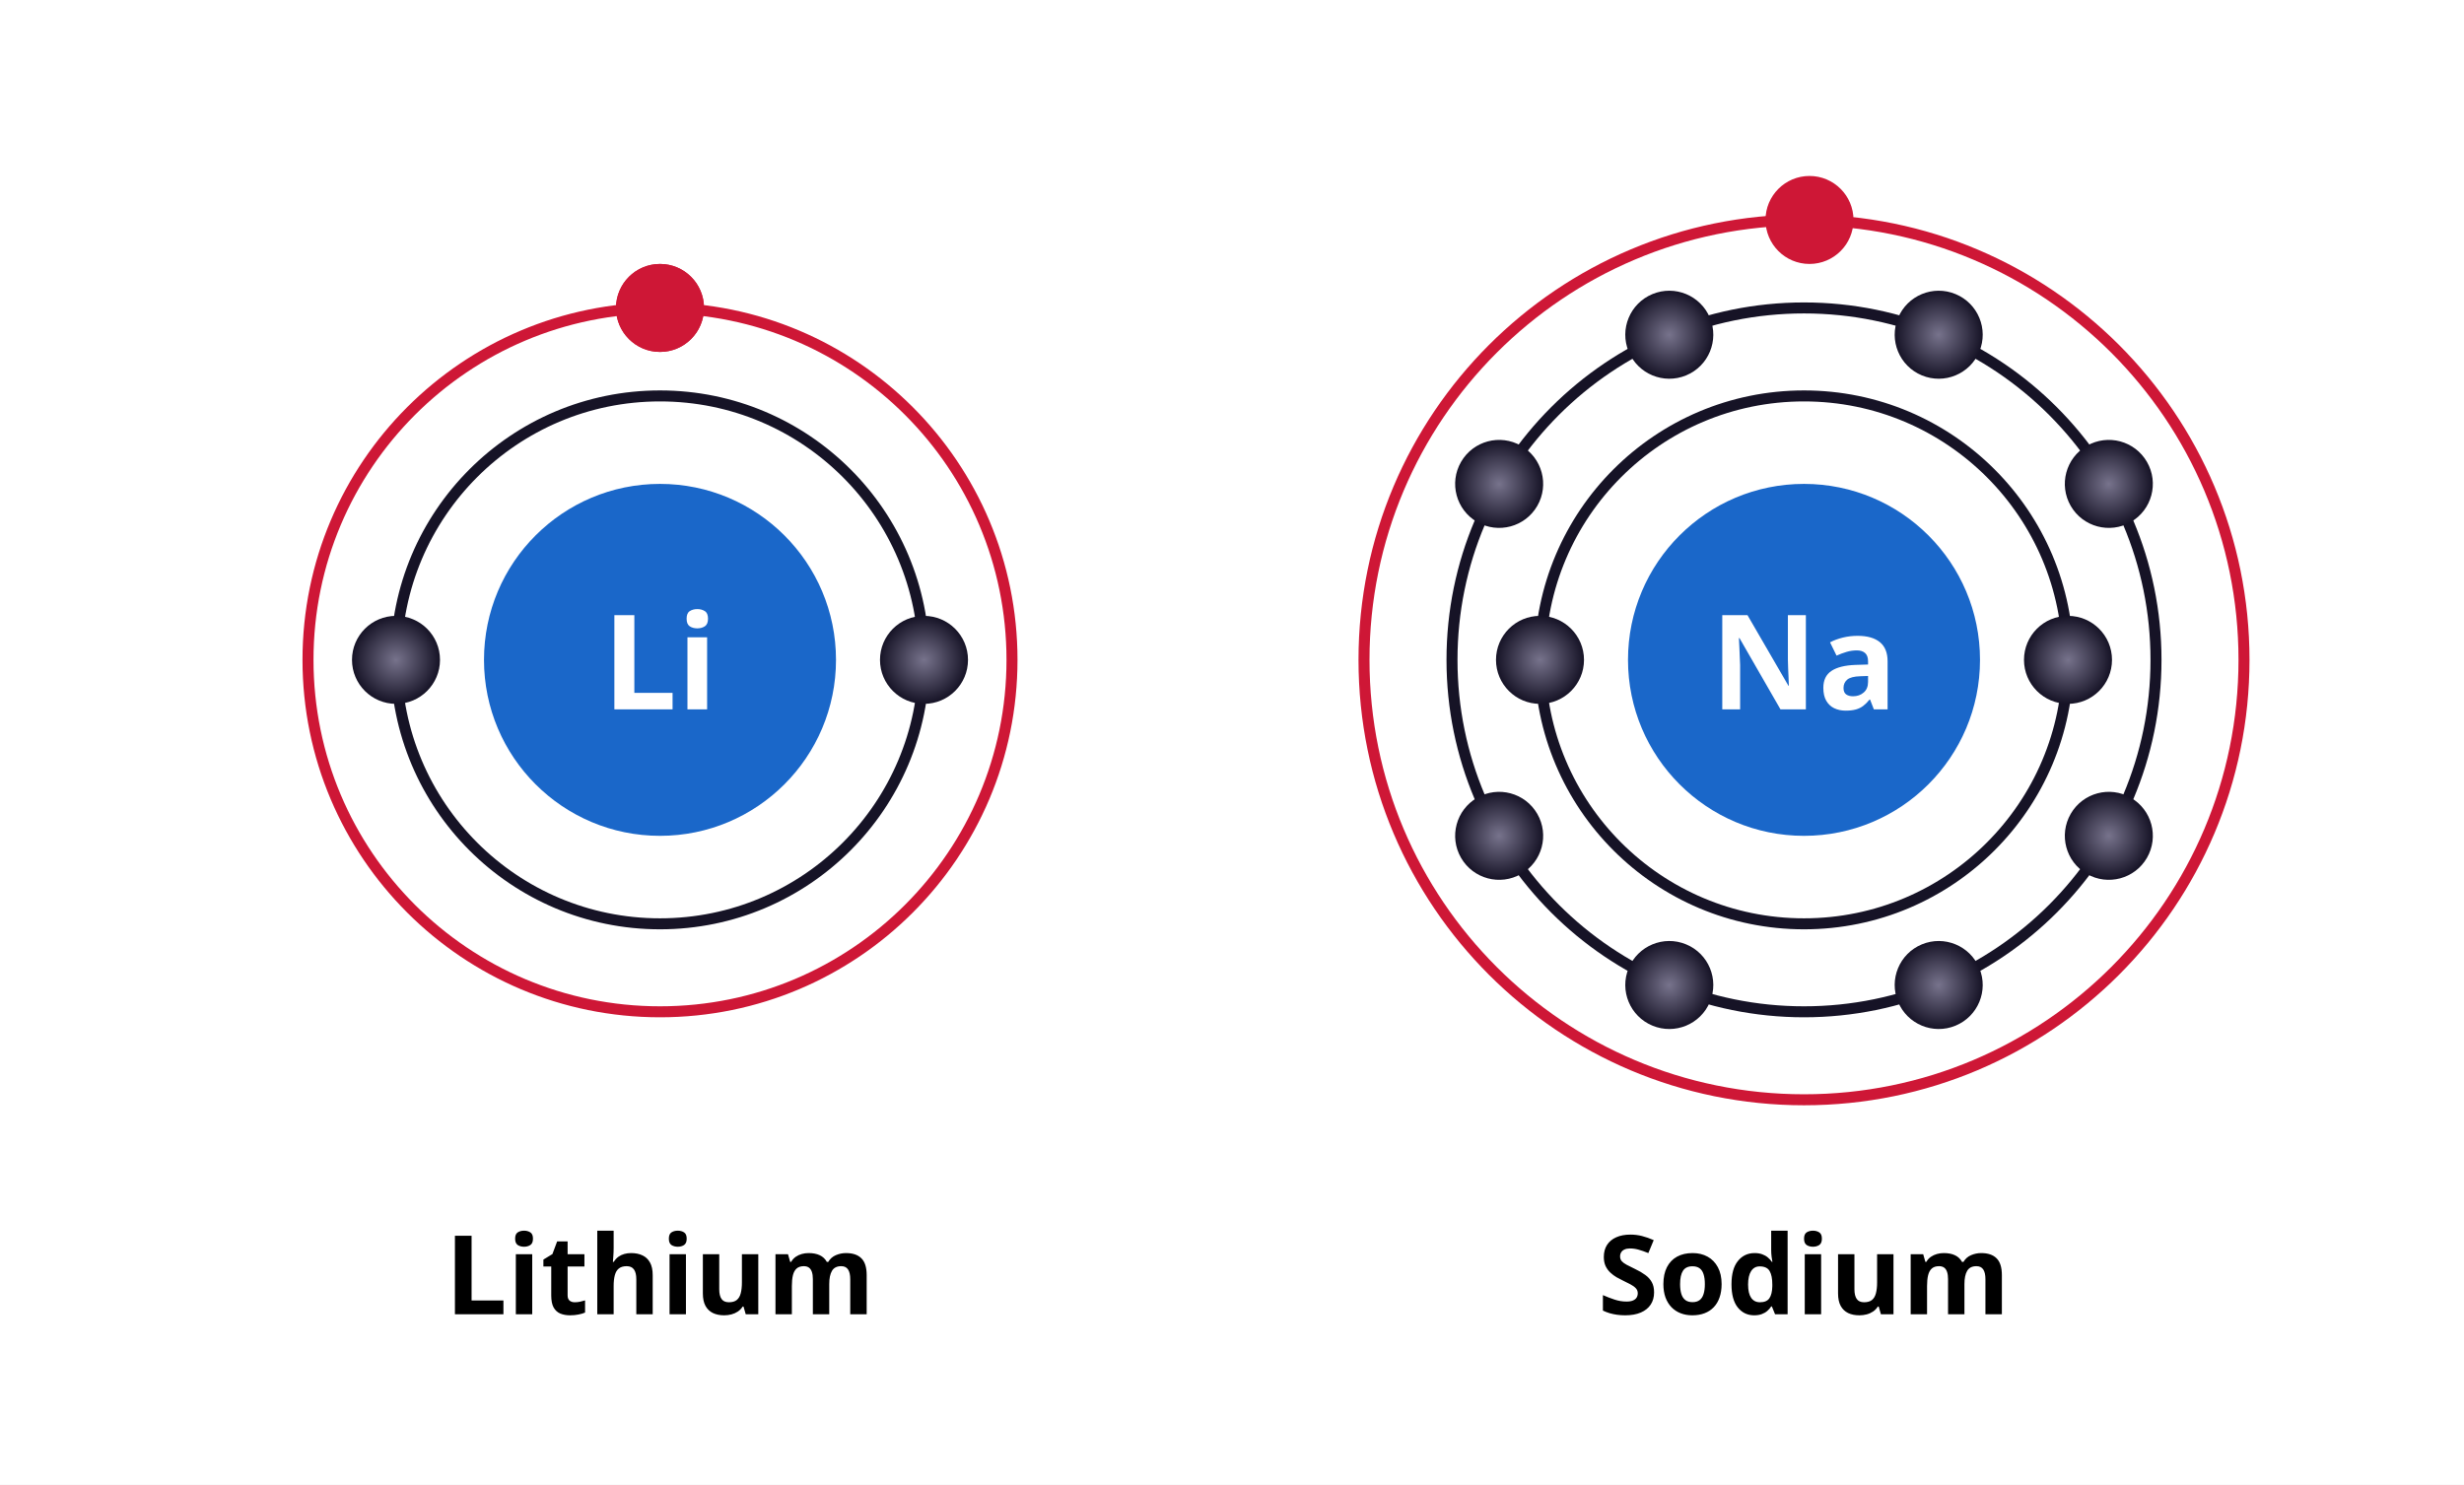
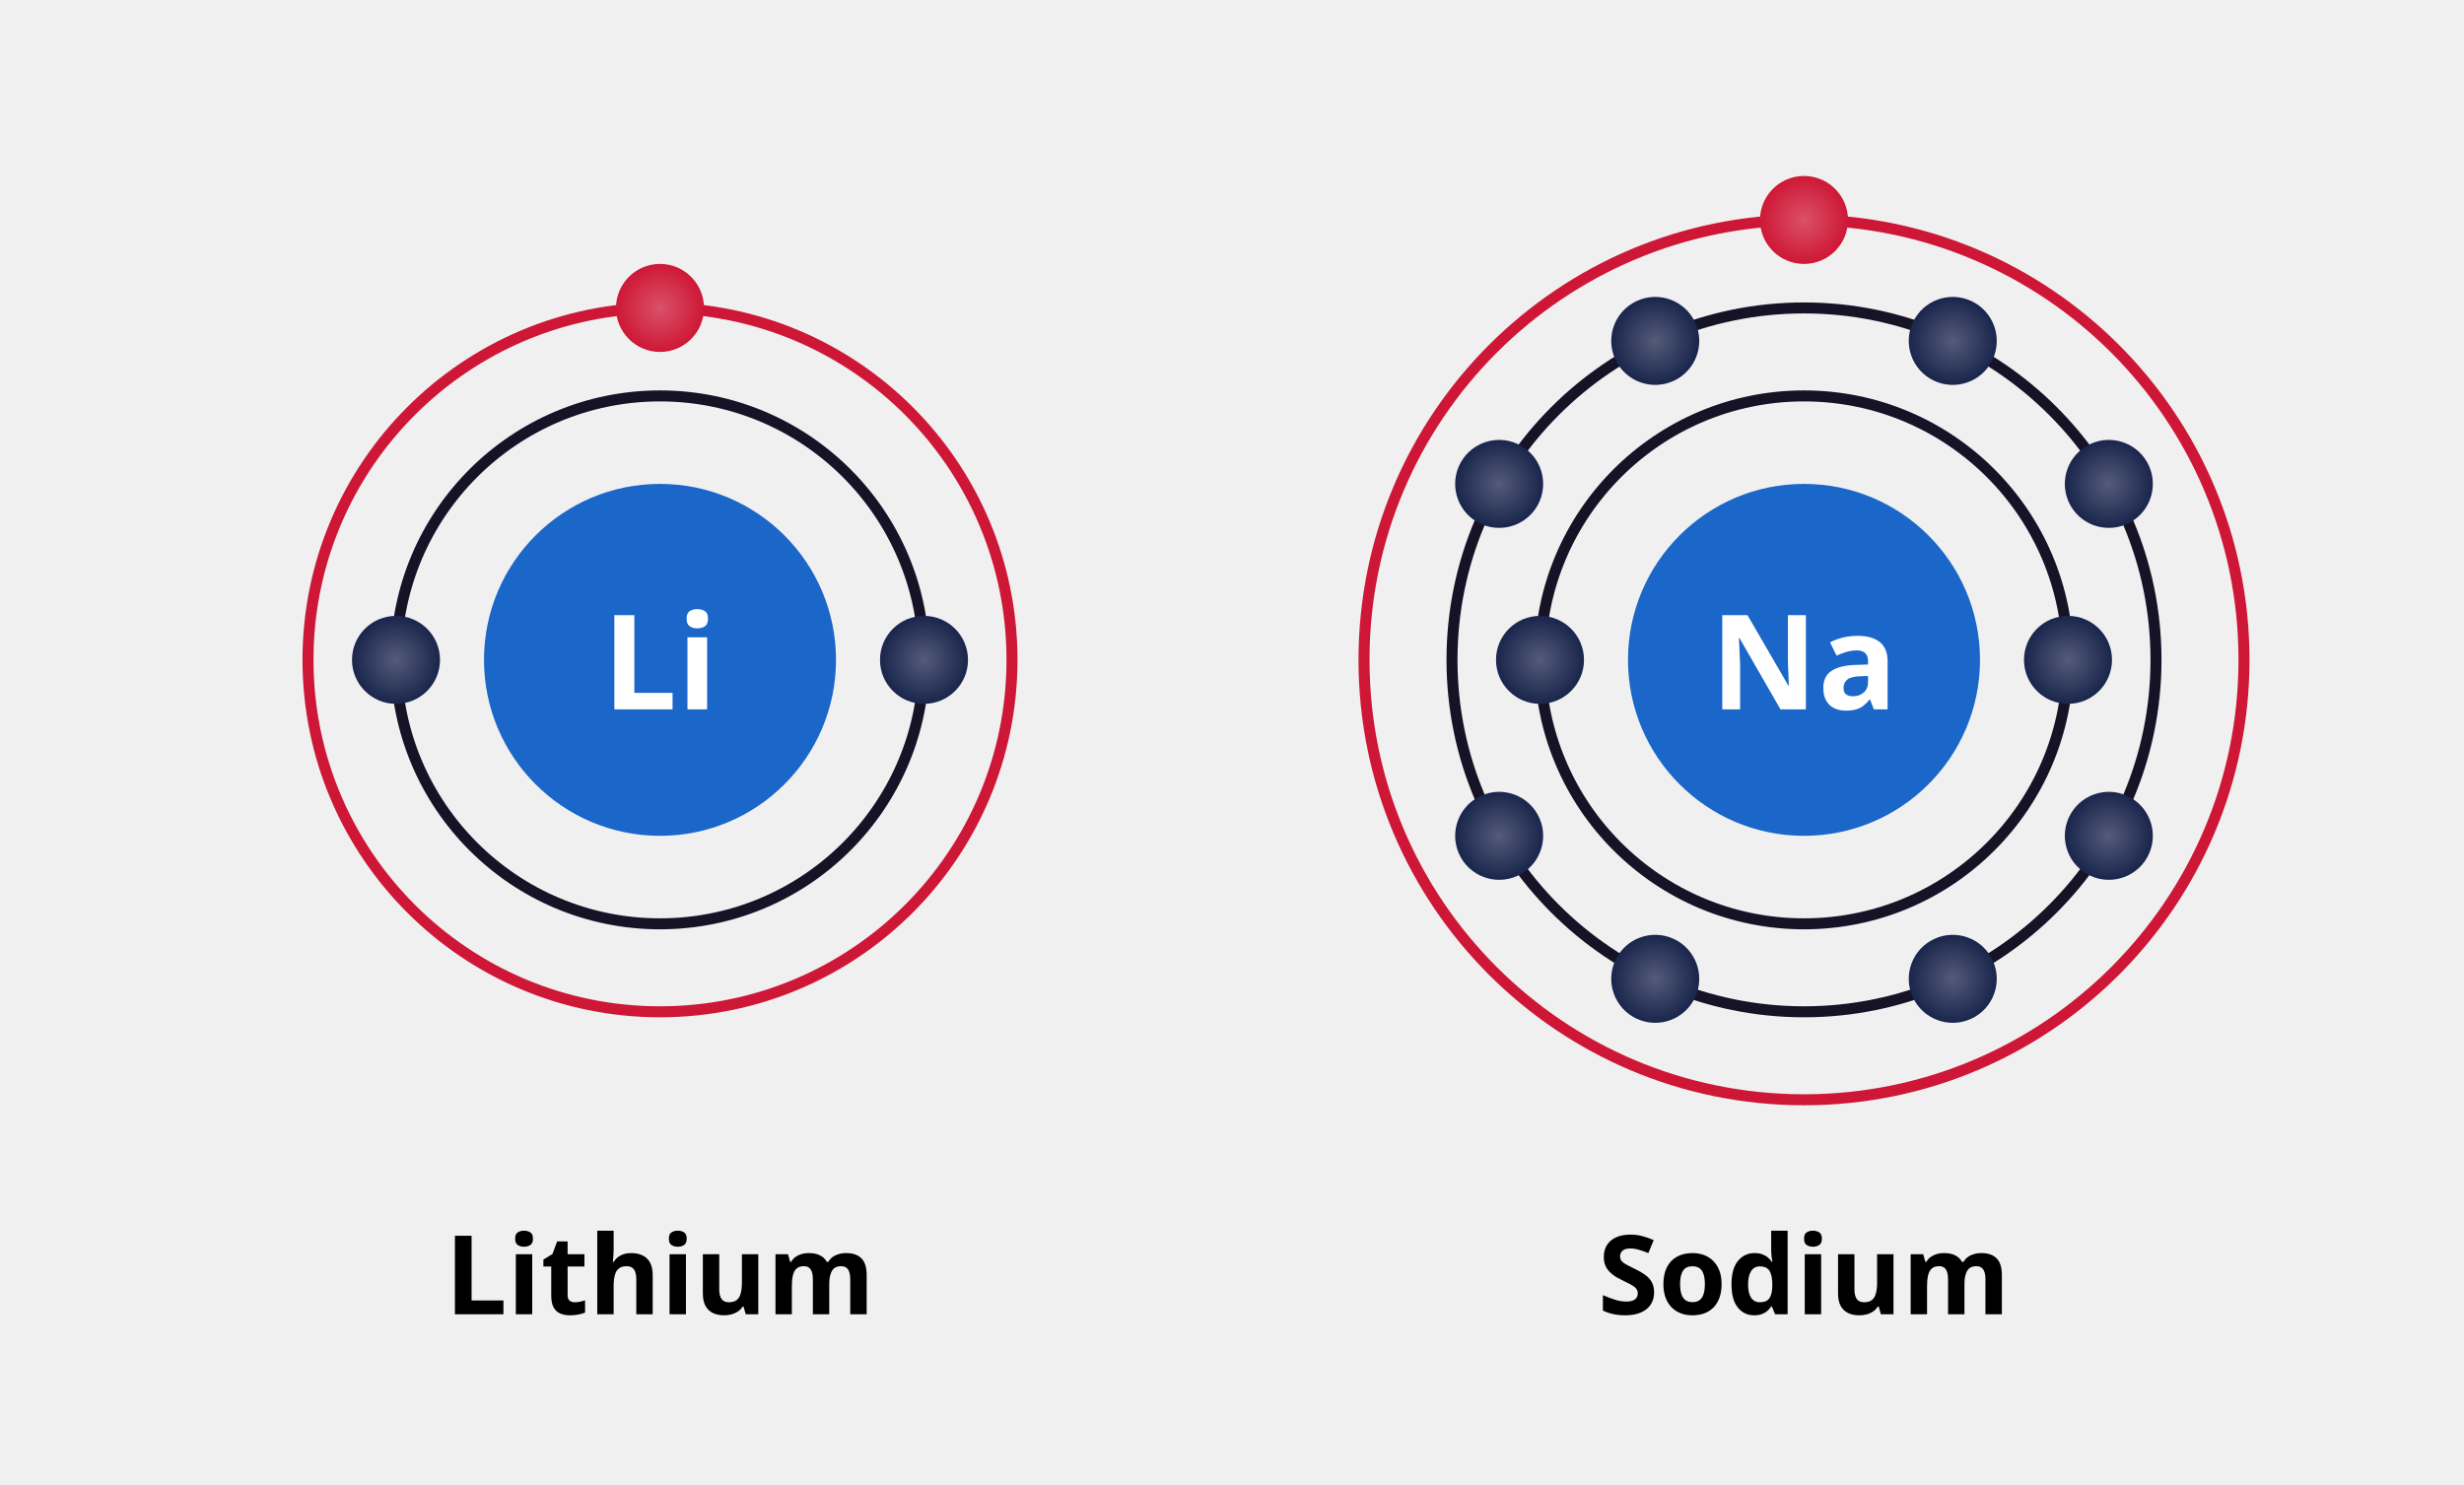
<svg xmlns="http://www.w3.org/2000/svg" width="448" height="270" viewBox="0 0 448 270" fill="none">
-   <rect width="448" height="270" fill="white" />
-   <rect width="192" height="192" transform="translate(24 24)" fill="white" />
  <circle cx="120" cy="120" r="48" stroke="#161326" stroke-width="2" />
  <circle cx="120" cy="120" r="64" stroke="#CE1736" stroke-width="2" />
-   <path d="M72 128C67.582 128 64 124.418 64 120V120C64 115.582 67.582 112 72 112V112C76.418 112 80 115.582 80 120V120C80 124.418 76.418 128 72 128V128Z" fill="url(#paint0_radial_17_642)" />
-   <path d="M168 128C163.582 128 160 124.418 160 120V120C160 115.582 163.582 112 168 112V112C172.418 112 176 115.582 176 120V120C176 124.418 172.418 128 168 128V128Z" fill="url(#paint1_radial_17_642)" />
-   <rect x="128" y="64" width="16" height="16" rx="8" transform="rotate(-180 128 64)" fill="#CE1736" />
-   <path d="M128 56C128 60.418 124.418 64 120 64V64C115.582 64 112 60.418 112 56V56C112 51.582 115.582 48 120 48V48C124.418 48 128 51.582 128 56V56Z" fill="#CE1736" />
-   <path d="M88 120C88 102.327 102.327 88 120 88V88C137.673 88 152 102.327 152 120V120C152 137.673 137.673 152 120 152V152C102.327 152 88 137.673 88 120V120Z" fill="#1A67C9" />
+   <path d="M64 120C64 115.582 67.582 112 72 112C76.418 112 80 115.582 80 120C80 124.418 76.418 128 72 128C67.582 128 64 124.418 64 120Z" fill="#1A254C" />
+   <path d="M64 120C64 115.582 67.582 112 72 112C76.418 112 80 115.582 80 120C80 124.418 76.418 128 72 128C67.582 128 64 124.418 64 120Z" fill="url(#paint0_radial_17_642)" fill-opacity="0.25" />
+   <path d="M160 120C160 115.582 163.582 112 168 112C172.418 112 176 115.582 176 120C176 124.418 172.418 128 168 128C163.582 128 160 124.418 160 120Z" fill="#1A254C" />
+   <path d="M160 120C160 115.582 163.582 112 168 112C172.418 112 176 115.582 176 120C176 124.418 172.418 128 168 128C163.582 128 160 124.418 160 120Z" fill="url(#paint1_radial_17_642)" fill-opacity="0.25" />
+   <path d="M120 64C115.582 64 112 60.418 112 56C112 51.582 115.582 48 120 48C124.418 48 128 51.582 128 56C128 60.418 124.418 64 120 64Z" fill="#CE1736" />
+   <path d="M120 64C115.582 64 112 60.418 112 56C112 51.582 115.582 48 120 48C124.418 48 128 51.582 128 56C128 60.418 124.418 64 120 64Z" fill="url(#paint2_radial_17_642)" fill-opacity="0.25" />
+   <path d="M88 120C88 102.327 102.327 88 120 88C137.673 88 152 102.327 152 120C152 137.673 137.673 152 120 152C102.327 152 88 137.673 88 120Z" fill="#1A67C9" />
  <path d="M111.703 129V111.867H115.336V126H122.285V129H111.703ZM128.566 115.898V129H124.992V115.898H128.566ZM126.785 110.766C127.316 110.766 127.773 110.891 128.156 111.141C128.539 111.383 128.73 111.84 128.73 112.512C128.73 113.176 128.539 113.637 128.156 113.895C127.773 114.145 127.316 114.27 126.785 114.27C126.246 114.27 125.785 114.145 125.402 113.895C125.027 113.637 124.84 113.176 124.84 112.512C124.84 111.84 125.027 111.383 125.402 111.141C125.785 110.891 126.246 110.766 126.785 110.766Z" fill="white" />
  <path d="M82.715 239V224.723H85.742V236.5H91.533V239H82.715ZM96.768 228.082V239H93.789V228.082H96.768ZM95.283 223.805C95.726 223.805 96.107 223.909 96.426 224.117C96.745 224.319 96.904 224.7 96.904 225.26C96.904 225.813 96.745 226.197 96.426 226.412C96.107 226.62 95.726 226.725 95.283 226.725C94.834 226.725 94.45 226.62 94.131 226.412C93.818 226.197 93.662 225.813 93.662 225.26C93.662 224.7 93.818 224.319 94.131 224.117C94.45 223.909 94.834 223.805 95.283 223.805ZM104.502 236.822C104.827 236.822 105.143 236.79 105.449 236.725C105.762 236.66 106.071 236.578 106.377 236.48V238.697C106.058 238.84 105.661 238.958 105.186 239.049C104.717 239.146 104.202 239.195 103.643 239.195C102.992 239.195 102.406 239.091 101.885 238.883C101.37 238.668 100.964 238.3 100.664 237.779C100.371 237.252 100.225 236.52 100.225 235.582V230.318H98.799V229.059L100.439 228.062L101.299 225.758H103.203V228.082H106.26V230.318H103.203V235.582C103.203 235.999 103.32 236.311 103.555 236.52C103.796 236.721 104.111 236.822 104.502 236.822ZM111.572 223.805V226.9C111.572 227.441 111.553 227.955 111.514 228.443C111.481 228.932 111.455 229.277 111.436 229.479H111.592C111.826 229.101 112.103 228.795 112.422 228.561C112.747 228.326 113.105 228.154 113.496 228.043C113.887 227.932 114.307 227.877 114.756 227.877C115.544 227.877 116.23 228.017 116.816 228.297C117.402 228.57 117.858 229.003 118.184 229.596C118.509 230.182 118.672 230.943 118.672 231.881V239H115.693V232.623C115.693 231.842 115.55 231.253 115.264 230.855C114.977 230.458 114.535 230.26 113.936 230.26C113.337 230.26 112.865 230.4 112.52 230.68C112.174 230.953 111.93 231.36 111.787 231.9C111.644 232.434 111.572 233.089 111.572 233.863V239H108.594V223.805H111.572ZM124.717 228.082V239H121.738V228.082H124.717ZM123.232 223.805C123.675 223.805 124.056 223.909 124.375 224.117C124.694 224.319 124.854 224.7 124.854 225.26C124.854 225.813 124.694 226.197 124.375 226.412C124.056 226.62 123.675 226.725 123.232 226.725C122.783 226.725 122.399 226.62 122.08 226.412C121.768 226.197 121.611 225.813 121.611 225.26C121.611 224.7 121.768 224.319 122.08 224.117C122.399 223.909 122.783 223.805 123.232 223.805ZM137.871 228.082V239H135.586L135.186 237.604H135.029C134.795 237.975 134.502 238.277 134.15 238.512C133.799 238.746 133.411 238.919 132.988 239.029C132.565 239.14 132.126 239.195 131.67 239.195C130.889 239.195 130.208 239.059 129.629 238.785C129.049 238.505 128.597 238.072 128.271 237.486C127.952 236.9 127.793 236.139 127.793 235.201V228.082H130.771V234.459C130.771 235.24 130.911 235.829 131.191 236.227C131.471 236.624 131.917 236.822 132.529 236.822C133.135 236.822 133.61 236.686 133.955 236.412C134.3 236.132 134.541 235.725 134.678 235.191C134.821 234.651 134.893 233.993 134.893 233.219V228.082H137.871ZM153.818 227.877C155.055 227.877 155.99 228.196 156.621 228.834C157.259 229.465 157.578 230.481 157.578 231.881V239H154.59V232.623C154.59 231.842 154.456 231.253 154.189 230.855C153.923 230.458 153.509 230.26 152.949 230.26C152.161 230.26 151.602 230.543 151.27 231.109C150.938 231.669 150.771 232.473 150.771 233.521V239H147.793V232.623C147.793 232.102 147.734 231.666 147.617 231.314C147.5 230.963 147.321 230.699 147.08 230.523C146.839 230.348 146.53 230.26 146.152 230.26C145.599 230.26 145.163 230.4 144.844 230.68C144.531 230.953 144.307 231.36 144.17 231.9C144.04 232.434 143.975 233.089 143.975 233.863V239H140.996V228.082H143.271L143.672 229.479H143.838C144.059 229.101 144.336 228.795 144.668 228.561C145.007 228.326 145.378 228.154 145.781 228.043C146.185 227.932 146.595 227.877 147.012 227.877C147.812 227.877 148.49 228.007 149.043 228.268C149.603 228.528 150.033 228.932 150.332 229.479H150.596C150.921 228.919 151.38 228.512 151.973 228.258C152.572 228.004 153.187 227.877 153.818 227.877Z" fill="black" />
-   <rect width="192" height="192" transform="translate(232 24)" fill="white" />
  <circle cx="328" cy="120" r="80" stroke="#CE1736" stroke-width="2" />
  <circle cx="328" cy="120" r="48" stroke="#161326" stroke-width="2" />
  <circle cx="328" cy="120" r="64" stroke="#161326" stroke-width="2" />
-   <path d="M280 128C275.582 128 272 124.418 272 120V120C272 115.582 275.582 112 280 112V112C284.418 112 288 115.582 288 120V120C288 124.418 284.418 128 280 128V128Z" fill="url(#paint2_radial_17_642)" />
-   <path d="M376 128C371.582 128 368 124.418 368 120V120C368 115.582 371.582 112 376 112V112C380.418 112 384 115.582 384 120V120C384 124.418 380.418 128 376 128V128Z" fill="url(#paint3_radial_17_642)" />
-   <path d="M268.574 94.928C264.748 92.719 263.437 87.826 265.646 84V84C267.855 80.174 272.748 78.863 276.574 81.072V81.072C280.401 83.281 281.712 88.174 279.503 92V92C277.293 95.826 272.401 97.137 268.574 94.928V94.928Z" fill="url(#paint4_radial_17_642)" />
-   <path d="M379.426 158.928C375.599 156.719 374.288 151.826 376.497 148V148C378.707 144.174 383.599 142.863 387.426 145.072V145.072C391.252 147.281 392.563 152.174 390.354 156V156C388.145 159.826 383.252 161.137 379.426 158.928V158.928Z" fill="url(#paint5_radial_17_642)" />
-   <path d="M345.101 57.81C346.792 53.728 351.471 51.79 355.553 53.481V53.481C359.635 55.172 361.574 59.851 359.883 63.933V63.933C358.192 68.015 353.512 69.954 349.43 68.263V68.263C345.348 66.572 343.41 61.892 345.101 57.81V57.81Z" fill="url(#paint6_radial_17_642)" />
-   <path d="M296.117 176.067C297.808 171.985 302.488 170.047 306.57 171.737V171.737C310.652 173.428 312.59 178.108 310.899 182.19V182.19C309.208 186.272 304.529 188.21 300.447 186.519V186.519C296.365 184.829 294.426 180.149 296.117 176.067V176.067Z" fill="url(#paint7_radial_17_642)" />
-   <path d="M296.117 63.933C294.426 59.851 296.365 55.172 300.447 53.481V53.481C304.529 51.79 309.208 53.728 310.899 57.81V57.81C312.59 61.892 310.652 66.572 306.57 68.263V68.263C302.488 69.954 297.808 68.015 296.117 63.933V63.933Z" fill="url(#paint8_radial_17_642)" />
-   <path d="M345.101 182.19C343.41 178.108 345.348 173.428 349.43 171.737V171.737C353.512 170.047 358.192 171.985 359.883 176.067V176.067C361.574 180.149 359.635 184.829 355.553 186.519V186.519C351.471 188.21 346.792 186.272 345.101 182.19V182.19Z" fill="url(#paint9_radial_17_642)" />
-   <path d="M379.426 81.072C383.252 78.863 388.145 80.174 390.354 84V84C392.563 87.826 391.252 92.719 387.426 94.928V94.928C383.599 97.137 378.707 95.826 376.497 92V92C374.288 88.174 375.599 83.281 379.426 81.072V81.072Z" fill="url(#paint10_radial_17_642)" />
-   <path d="M268.574 145.072C272.401 142.863 277.293 144.174 279.503 148V148C281.712 151.826 280.401 156.719 276.574 158.928V158.928C272.748 161.137 267.855 159.826 265.646 156V156C263.437 152.174 264.748 147.281 268.574 145.072V145.072Z" fill="url(#paint11_radial_17_642)" />
-   <path d="M321 40C321 35.582 324.582 32 329 32V32C333.418 32 337 35.582 337 40V40C337 44.418 333.418 48 329 48V48C324.582 48 321 44.418 321 40V40Z" fill="#CE1736" />
-   <path d="M296 120C296 102.327 310.327 88 328 88V88C345.673 88 360 102.327 360 120V120C360 137.673 345.673 152 328 152V152C310.327 152 296 137.673 296 120V120Z" fill="#1A67C9" />
+   <path d="M328 48C323.582 48 320 44.418 320 40C320 35.582 323.582 32 328 32C332.418 32 336 35.582 336 40C336 44.418 332.418 48 328 48Z" fill="#CE1736" />
+   <path d="M328 48C323.582 48 320 44.418 320 40C320 35.582 323.582 32 328 32C332.418 32 336 35.582 336 40C336 44.418 332.418 48 328 48Z" fill="url(#paint3_radial_17_642)" fill-opacity="0.25" />
+   <path d="M272 120C272 115.582 275.582 112 280 112C284.418 112 288 115.582 288 120C288 124.418 284.418 128 280 128C275.582 128 272 124.418 272 120Z" fill="#1A254C" />
+   <path d="M272 120C272 115.582 275.582 112 280 112C284.418 112 288 115.582 288 120C288 124.418 284.418 128 280 128C275.582 128 272 124.418 272 120Z" fill="url(#paint4_radial_17_642)" fill-opacity="0.25" />
+   <path d="M368 120C368 115.582 371.582 112 376 112C380.418 112 384 115.582 384 120C384 124.418 380.418 128 376 128C371.582 128 368 124.418 368 120Z" fill="#1A254C" />
+   <path d="M368 120C368 115.582 371.582 112 376 112C380.418 112 384 115.582 384 120C384 124.418 380.418 128 376 128C371.582 128 368 124.418 368 120Z" fill="url(#paint5_radial_17_642)" fill-opacity="0.25" />
+   <path d="M297.572 185.254C293.567 183.387 291.835 178.627 293.702 174.623C295.569 170.618 300.329 168.886 304.333 170.753C308.338 172.62 310.07 177.38 308.203 181.385C306.336 185.389 301.576 187.121 297.572 185.254Z" fill="#1A254C" />
+   <path d="M297.572 185.254C293.567 183.387 291.835 178.627 293.702 174.623C295.569 170.618 300.329 168.886 304.333 170.753C308.338 172.62 310.07 177.38 308.203 181.385C306.336 185.389 301.576 187.121 297.572 185.254Z" fill="url(#paint6_radial_17_642)" fill-opacity="0.25" />
+   <path d="M351.667 69.247C347.662 67.379 345.93 62.62 347.797 58.615C349.664 54.611 354.424 52.879 358.429 54.746C362.433 56.613 364.165 61.373 362.298 65.377C360.431 69.382 355.671 71.114 351.667 69.247Z" fill="#1A254C" />
+   <path d="M351.667 69.247C347.662 67.379 345.93 62.62 347.797 58.615C349.664 54.611 354.424 52.879 358.429 54.746C362.433 56.613 364.165 61.373 362.298 65.377C360.431 69.382 355.671 71.114 351.667 69.247Z" fill="url(#paint7_radial_17_642)" fill-opacity="0.25" />
+   <path d="M265.646 156C263.437 152.174 264.748 147.281 268.574 145.072C272.401 142.863 277.293 144.174 279.503 148C281.712 151.826 280.401 156.719 276.574 158.928C272.748 161.137 267.855 159.826 265.646 156Z" fill="#1A254C" />
+   <path d="M265.646 156C263.437 152.174 264.748 147.281 268.574 145.072C272.401 142.863 277.293 144.174 279.503 148C281.712 151.826 280.401 156.719 276.574 158.928C272.748 161.137 267.855 159.826 265.646 156Z" fill="url(#paint8_radial_17_642)" fill-opacity="0.25" />
+   <path d="M376.497 92C374.288 88.174 375.599 83.281 379.426 81.072C383.252 78.863 388.145 80.174 390.354 84C392.563 87.826 391.252 92.719 387.426 94.928C383.599 97.137 378.707 95.826 376.497 92Z" fill="#1A254C" />
+   <path d="M376.497 92C374.288 88.174 375.599 83.281 379.426 81.072C383.252 78.863 388.145 80.174 390.354 84C392.563 87.826 391.252 92.719 387.426 94.928C383.599 97.137 378.707 95.826 376.497 92Z" fill="url(#paint9_radial_17_642)" fill-opacity="0.25" />
+   <path d="M265.646 84C267.855 80.174 272.748 78.863 276.574 81.072C280.401 83.281 281.712 88.174 279.503 92C277.293 95.826 272.401 97.137 268.574 94.928C264.748 92.719 263.437 87.826 265.646 84Z" fill="#1A254C" />
+   <path d="M265.646 84C267.855 80.174 272.748 78.863 276.574 81.072C280.401 83.281 281.712 88.174 279.503 92C277.293 95.826 272.401 97.137 268.574 94.928C264.748 92.719 263.437 87.826 265.646 84Z" fill="url(#paint10_radial_17_642)" fill-opacity="0.25" />
+   <path d="M376.497 148C378.707 144.174 383.599 142.863 387.426 145.072C391.252 147.281 392.563 152.174 390.354 156C388.145 159.826 383.252 161.137 379.426 158.928C375.599 156.719 374.288 151.826 376.497 148Z" fill="#1A254C" />
+   <path d="M376.497 148C378.707 144.174 383.599 142.863 387.426 145.072C391.252 147.281 392.563 152.174 390.354 156C388.145 159.826 383.252 161.137 379.426 158.928C375.599 156.719 374.288 151.826 376.497 148Z" fill="url(#paint11_radial_17_642)" fill-opacity="0.25" />
+   <path d="M358.428 185.254C354.424 187.121 349.664 185.389 347.797 181.385C345.93 177.38 347.662 172.62 351.667 170.753C355.671 168.886 360.431 170.618 362.298 174.623C364.165 178.627 362.433 183.387 358.428 185.254Z" fill="#1A254C" />
+   <path d="M358.428 185.254C354.424 187.121 349.664 185.389 347.797 181.385C345.93 177.38 347.662 172.62 351.667 170.753C355.671 168.886 360.431 170.618 362.298 174.623C364.165 178.627 362.433 183.387 358.428 185.254Z" fill="url(#paint12_radial_17_642)" fill-opacity="0.25" />
+   <path d="M304.333 69.247C300.329 71.114 295.569 69.381 293.702 65.377C291.835 61.373 293.567 56.613 297.571 54.746C301.576 52.878 306.336 54.611 308.203 58.615C310.07 62.62 308.338 67.379 304.333 69.247Z" fill="#1A254C" />
+   <path d="M304.333 69.247C300.329 71.114 295.569 69.381 293.702 65.377C291.835 61.373 293.567 56.613 297.571 54.746C301.576 52.878 306.336 54.611 308.203 58.615C310.07 62.62 308.338 67.379 304.333 69.247Z" fill="url(#paint13_radial_17_642)" fill-opacity="0.25" />
+   <path d="M296 120C296 102.327 310.327 88 328 88C345.673 88 360 102.327 360 120C360 137.673 345.673 152 328 152C310.327 152 296 137.673 296 120Z" fill="#1A67C9" />
  <path d="M328.34 129H323.723L316.27 116.039H316.164C316.195 116.578 316.223 117.121 316.246 117.668C316.27 118.215 316.293 118.762 316.316 119.309C316.34 119.848 316.363 120.391 316.387 120.938V129H313.141V111.867H317.723L325.164 124.699H325.246C325.23 124.168 325.211 123.641 325.188 123.117C325.164 122.594 325.141 122.07 325.117 121.547C325.102 121.023 325.086 120.5 325.07 119.977V111.867H328.34V129ZM337.75 115.629C339.508 115.629 340.855 116.012 341.793 116.777C342.73 117.543 343.199 118.707 343.199 120.27V129H340.703L340.012 127.219H339.918C339.543 127.688 339.16 128.07 338.77 128.367C338.379 128.664 337.93 128.883 337.422 129.023C336.914 129.164 336.297 129.234 335.57 129.234C334.797 129.234 334.102 129.086 333.484 128.789C332.875 128.492 332.395 128.039 332.043 127.43C331.691 126.812 331.516 126.031 331.516 125.086C331.516 123.695 332.004 122.672 332.98 122.016C333.957 121.352 335.422 120.984 337.375 120.914L339.648 120.844V120.27C339.648 119.582 339.469 119.078 339.109 118.758C338.75 118.438 338.25 118.277 337.609 118.277C336.977 118.277 336.355 118.367 335.746 118.547C335.137 118.727 334.527 118.953 333.918 119.227L332.734 116.812C333.43 116.445 334.207 116.156 335.066 115.945C335.934 115.734 336.828 115.629 337.75 115.629ZM339.648 122.93L338.266 122.977C337.109 123.008 336.305 123.215 335.852 123.598C335.406 123.98 335.184 124.484 335.184 125.109C335.184 125.656 335.344 126.047 335.664 126.281C335.984 126.508 336.402 126.621 336.918 126.621C337.684 126.621 338.328 126.395 338.852 125.941C339.383 125.488 339.648 124.844 339.648 124.008V122.93Z" fill="white" />
  <path d="M300.744 235.035C300.744 235.882 300.539 236.617 300.129 237.242C299.719 237.867 299.12 238.349 298.332 238.688C297.551 239.026 296.6 239.195 295.48 239.195C294.986 239.195 294.501 239.163 294.025 239.098C293.557 239.033 293.104 238.938 292.668 238.814C292.238 238.684 291.828 238.525 291.438 238.336V235.523C292.115 235.823 292.818 236.093 293.547 236.334C294.276 236.575 294.999 236.695 295.715 236.695C296.21 236.695 296.607 236.63 296.906 236.5C297.212 236.37 297.434 236.191 297.57 235.963C297.707 235.735 297.775 235.475 297.775 235.182C297.775 234.824 297.655 234.518 297.414 234.264C297.173 234.01 296.841 233.772 296.418 233.551C296.001 233.329 295.529 233.092 295.002 232.838C294.67 232.682 294.309 232.493 293.918 232.271C293.527 232.044 293.156 231.767 292.805 231.441C292.453 231.116 292.163 230.722 291.936 230.26C291.714 229.791 291.604 229.231 291.604 228.58C291.604 227.727 291.799 226.998 292.189 226.393C292.58 225.787 293.137 225.325 293.859 225.006C294.589 224.68 295.448 224.518 296.438 224.518C297.18 224.518 297.886 224.605 298.557 224.781C299.234 224.951 299.94 225.198 300.676 225.523L299.699 227.877C299.042 227.61 298.452 227.405 297.932 227.262C297.411 227.112 296.88 227.037 296.34 227.037C295.962 227.037 295.64 227.099 295.373 227.223C295.106 227.34 294.904 227.509 294.768 227.73C294.631 227.945 294.562 228.196 294.562 228.482C294.562 228.821 294.66 229.107 294.855 229.342C295.057 229.57 295.357 229.791 295.754 230.006C296.158 230.221 296.659 230.471 297.258 230.758C297.987 231.103 298.609 231.464 299.123 231.842C299.644 232.213 300.044 232.652 300.324 233.16C300.604 233.661 300.744 234.286 300.744 235.035ZM313.02 233.521C313.02 234.433 312.896 235.24 312.648 235.943C312.408 236.646 312.053 237.242 311.584 237.73C311.122 238.212 310.562 238.577 309.904 238.824C309.253 239.072 308.518 239.195 307.697 239.195C306.929 239.195 306.223 239.072 305.578 238.824C304.94 238.577 304.383 238.212 303.908 237.73C303.439 237.242 303.075 236.646 302.814 235.943C302.561 235.24 302.434 234.433 302.434 233.521C302.434 232.311 302.648 231.285 303.078 230.445C303.508 229.605 304.12 228.967 304.914 228.531C305.708 228.095 306.656 227.877 307.756 227.877C308.778 227.877 309.683 228.095 310.471 228.531C311.265 228.967 311.887 229.605 312.336 230.445C312.792 231.285 313.02 232.311 313.02 233.521ZM305.471 233.521C305.471 234.238 305.549 234.84 305.705 235.328C305.861 235.816 306.105 236.184 306.438 236.432C306.77 236.679 307.202 236.803 307.736 236.803C308.264 236.803 308.69 236.679 309.016 236.432C309.348 236.184 309.589 235.816 309.738 235.328C309.895 234.84 309.973 234.238 309.973 233.521C309.973 232.799 309.895 232.2 309.738 231.725C309.589 231.243 309.348 230.882 309.016 230.641C308.684 230.4 308.251 230.279 307.717 230.279C306.929 230.279 306.356 230.549 305.998 231.09C305.646 231.63 305.471 232.441 305.471 233.521ZM318.938 239.195C317.72 239.195 316.727 238.72 315.959 237.77C315.197 236.812 314.816 235.41 314.816 233.561C314.816 231.692 315.204 230.279 315.979 229.322C316.753 228.359 317.766 227.877 319.016 227.877C319.536 227.877 319.995 227.949 320.393 228.092C320.79 228.235 321.132 228.427 321.418 228.668C321.711 228.909 321.958 229.179 322.16 229.479H322.258C322.219 229.27 322.17 228.964 322.111 228.561C322.059 228.15 322.033 227.73 322.033 227.301V223.805H325.021V239H322.736L322.16 237.584H322.033C321.844 237.883 321.607 238.157 321.32 238.404C321.04 238.645 320.705 238.837 320.314 238.98C319.924 239.124 319.465 239.195 318.938 239.195ZM319.982 236.822C320.796 236.822 321.369 236.581 321.701 236.1C322.04 235.611 322.219 234.879 322.238 233.902V233.58C322.238 232.519 322.076 231.708 321.75 231.148C321.424 230.582 320.819 230.299 319.934 230.299C319.276 230.299 318.762 230.582 318.391 231.148C318.02 231.715 317.834 232.532 317.834 233.6C317.834 234.667 318.02 235.471 318.391 236.012C318.768 236.552 319.299 236.822 319.982 236.822ZM331.115 228.082V239H328.137V228.082H331.115ZM329.631 223.805C330.074 223.805 330.454 223.909 330.773 224.117C331.092 224.319 331.252 224.7 331.252 225.26C331.252 225.813 331.092 226.197 330.773 226.412C330.454 226.62 330.074 226.725 329.631 226.725C329.182 226.725 328.798 226.62 328.479 226.412C328.166 226.197 328.01 225.813 328.01 225.26C328.01 224.7 328.166 224.319 328.479 224.117C328.798 223.909 329.182 223.805 329.631 223.805ZM344.27 228.082V239H341.984L341.584 237.604H341.428C341.193 237.975 340.9 238.277 340.549 238.512C340.197 238.746 339.81 238.919 339.387 239.029C338.964 239.14 338.524 239.195 338.068 239.195C337.287 239.195 336.607 239.059 336.027 238.785C335.448 238.505 334.995 238.072 334.67 237.486C334.351 236.9 334.191 236.139 334.191 235.201V228.082H337.17V234.459C337.17 235.24 337.31 235.829 337.59 236.227C337.87 236.624 338.316 236.822 338.928 236.822C339.533 236.822 340.008 236.686 340.354 236.412C340.699 236.132 340.939 235.725 341.076 235.191C341.219 234.651 341.291 233.993 341.291 233.219V228.082H344.27ZM360.217 227.877C361.454 227.877 362.388 228.196 363.02 228.834C363.658 229.465 363.977 230.481 363.977 231.881V239H360.988V232.623C360.988 231.842 360.855 231.253 360.588 230.855C360.321 230.458 359.908 230.26 359.348 230.26C358.56 230.26 358 230.543 357.668 231.109C357.336 231.669 357.17 232.473 357.17 233.521V239H354.191V232.623C354.191 232.102 354.133 231.666 354.016 231.314C353.898 230.963 353.719 230.699 353.479 230.523C353.238 230.348 352.928 230.26 352.551 230.26C351.997 230.26 351.561 230.4 351.242 230.68C350.93 230.953 350.705 231.36 350.568 231.9C350.438 232.434 350.373 233.089 350.373 233.863V239H347.395V228.082H349.67L350.07 229.479H350.236C350.458 229.101 350.734 228.795 351.066 228.561C351.405 228.326 351.776 228.154 352.18 228.043C352.583 227.932 352.993 227.877 353.41 227.877C354.211 227.877 354.888 228.007 355.441 228.268C356.001 228.528 356.431 228.932 356.73 229.479H356.994C357.32 228.919 357.779 228.512 358.371 228.258C358.97 228.004 359.585 227.877 360.217 227.877Z" fill="black" />
  <defs>
-     <radialGradient id="paint0_radial_17_642" cx="0" cy="0" r="1" gradientUnits="userSpaceOnUse" gradientTransform="translate(72 120) scale(8)">
-       <stop stop-opacity="0.25" />
-       <stop offset="0" stop-color="#77738C" />
-       <stop offset="1" stop-color="#161326" />
+     <radialGradient id="paint0_radial_17_642" cx="0" cy="0" r="1" gradientUnits="userSpaceOnUse" gradientTransform="translate(72 120) rotate(90) scale(8)">
+       <stop stop-color="white" />
+       <stop offset="1" stop-color="white" stop-opacity="0" />
    </radialGradient>
-     <radialGradient id="paint1_radial_17_642" cx="0" cy="0" r="1" gradientUnits="userSpaceOnUse" gradientTransform="translate(168 120) scale(8)">
-       <stop stop-opacity="0.25" />
-       <stop offset="0" stop-color="#77738C" />
-       <stop offset="1" stop-color="#161326" />
+     <radialGradient id="paint1_radial_17_642" cx="0" cy="0" r="1" gradientUnits="userSpaceOnUse" gradientTransform="translate(168 120) rotate(90) scale(8)">
+       <stop stop-color="white" />
+       <stop offset="1" stop-color="white" stop-opacity="0" />
    </radialGradient>
-     <radialGradient id="paint2_radial_17_642" cx="0" cy="0" r="1" gradientUnits="userSpaceOnUse" gradientTransform="translate(280 120) scale(8)">
-       <stop stop-opacity="0.25" />
-       <stop offset="0" stop-color="#77738C" />
-       <stop offset="1" stop-color="#161326" />
+     <radialGradient id="paint2_radial_17_642" cx="0" cy="0" r="1" gradientUnits="userSpaceOnUse" gradientTransform="translate(120 56) scale(8)">
+       <stop stop-color="white" />
+       <stop offset="1" stop-color="white" stop-opacity="0" />
    </radialGradient>
-     <radialGradient id="paint3_radial_17_642" cx="0" cy="0" r="1" gradientUnits="userSpaceOnUse" gradientTransform="translate(376 120) scale(8)">
-       <stop stop-opacity="0.25" />
-       <stop offset="0" stop-color="#77738C" />
-       <stop offset="1" stop-color="#161326" />
+     <radialGradient id="paint3_radial_17_642" cx="0" cy="0" r="1" gradientUnits="userSpaceOnUse" gradientTransform="translate(328 40) scale(8)">
+       <stop stop-color="white" />
+       <stop offset="1" stop-color="white" stop-opacity="0" />
    </radialGradient>
-     <radialGradient id="paint4_radial_17_642" cx="0" cy="0" r="1" gradientUnits="userSpaceOnUse" gradientTransform="translate(272.574 87.9999) rotate(30) scale(8)">
-       <stop stop-opacity="0.25" />
-       <stop offset="0" stop-color="#77738C" />
-       <stop offset="1" stop-color="#161326" />
+     <radialGradient id="paint4_radial_17_642" cx="0" cy="0" r="1" gradientUnits="userSpaceOnUse" gradientTransform="translate(280 120) rotate(90) scale(8)">
+       <stop stop-color="white" />
+       <stop offset="1" stop-color="white" stop-opacity="0" />
    </radialGradient>
-     <radialGradient id="paint5_radial_17_642" cx="0" cy="0" r="1" gradientUnits="userSpaceOnUse" gradientTransform="translate(383.426 152) rotate(30) scale(8)">
-       <stop stop-opacity="0.25" />
-       <stop offset="0" stop-color="#77738C" />
-       <stop offset="1" stop-color="#161326" />
+     <radialGradient id="paint5_radial_17_642" cx="0" cy="0" r="1" gradientUnits="userSpaceOnUse" gradientTransform="translate(376 120) rotate(90) scale(8)">
+       <stop stop-color="white" />
+       <stop offset="1" stop-color="white" stop-opacity="0" />
    </radialGradient>
-     <radialGradient id="paint6_radial_17_642" cx="0" cy="0" r="1" gradientUnits="userSpaceOnUse" gradientTransform="translate(352.492 60.8718) rotate(112.5) scale(8)">
-       <stop stop-opacity="0.25" />
-       <stop offset="0" stop-color="#77738C" />
-       <stop offset="1" stop-color="#161326" />
+     <radialGradient id="paint6_radial_17_642" cx="0" cy="0" r="1" gradientUnits="userSpaceOnUse" gradientTransform="translate(300.952 178.004) rotate(25) scale(8)">
+       <stop stop-color="white" />
+       <stop offset="1" stop-color="white" stop-opacity="0" />
    </radialGradient>
-     <radialGradient id="paint7_radial_17_642" cx="0" cy="0" r="1" gradientUnits="userSpaceOnUse" gradientTransform="translate(303.508 179.128) rotate(112.5) scale(8)">
-       <stop stop-opacity="0.25" />
-       <stop offset="0" stop-color="#77738C" />
-       <stop offset="1" stop-color="#161326" />
+     <radialGradient id="paint7_radial_17_642" cx="0" cy="0" r="1" gradientUnits="userSpaceOnUse" gradientTransform="translate(355.048 61.9962) rotate(25) scale(8)">
+       <stop stop-color="white" />
+       <stop offset="1" stop-color="white" stop-opacity="0" />
    </radialGradient>
-     <radialGradient id="paint8_radial_17_642" cx="0" cy="0" r="1" gradientUnits="userSpaceOnUse" gradientTransform="translate(303.508 60.8718) rotate(67.5) scale(8)">
-       <stop stop-opacity="0.25" />
-       <stop offset="0" stop-color="#77738C" />
-       <stop offset="1" stop-color="#161326" />
+     <radialGradient id="paint8_radial_17_642" cx="0" cy="0" r="1" gradientUnits="userSpaceOnUse" gradientTransform="translate(272.574 152) rotate(60) scale(8)">
+       <stop stop-color="white" />
+       <stop offset="1" stop-color="white" stop-opacity="0" />
    </radialGradient>
-     <radialGradient id="paint9_radial_17_642" cx="0" cy="0" r="1" gradientUnits="userSpaceOnUse" gradientTransform="translate(352.492 179.128) rotate(67.5) scale(8)">
-       <stop stop-opacity="0.25" />
-       <stop offset="0" stop-color="#77738C" />
-       <stop offset="1" stop-color="#161326" />
+     <radialGradient id="paint9_radial_17_642" cx="0" cy="0" r="1" gradientUnits="userSpaceOnUse" gradientTransform="translate(383.426 88) rotate(60) scale(8)">
+       <stop stop-color="white" />
+       <stop offset="1" stop-color="white" stop-opacity="0" />
    </radialGradient>
-     <radialGradient id="paint10_radial_17_642" cx="0" cy="0" r="1" gradientUnits="userSpaceOnUse" gradientTransform="translate(383.426 88.0001) rotate(150) scale(8)">
-       <stop stop-opacity="0.25" />
-       <stop offset="0" stop-color="#77738C" />
-       <stop offset="1" stop-color="#161326" />
+     <radialGradient id="paint10_radial_17_642" cx="0" cy="0" r="1" gradientUnits="userSpaceOnUse" gradientTransform="translate(272.574 88) rotate(120) scale(8)">
+       <stop stop-color="white" />
+       <stop offset="1" stop-color="white" stop-opacity="0" />
    </radialGradient>
-     <radialGradient id="paint11_radial_17_642" cx="0" cy="0" r="1" gradientUnits="userSpaceOnUse" gradientTransform="translate(272.574 152) rotate(150) scale(8)">
-       <stop stop-opacity="0.25" />
-       <stop offset="0" stop-color="#77738C" />
-       <stop offset="1" stop-color="#161326" />
+     <radialGradient id="paint11_radial_17_642" cx="0" cy="0" r="1" gradientUnits="userSpaceOnUse" gradientTransform="translate(383.426 152) rotate(120) scale(8)">
+       <stop stop-color="white" />
+       <stop offset="1" stop-color="white" stop-opacity="0" />
+     </radialGradient>
+     <radialGradient id="paint12_radial_17_642" cx="0" cy="0" r="1" gradientUnits="userSpaceOnUse" gradientTransform="translate(355.047 178.004) rotate(-25) scale(8)">
+       <stop stop-color="white" />
+       <stop offset="1" stop-color="white" stop-opacity="0" />
+     </radialGradient>
+     <radialGradient id="paint13_radial_17_642" cx="0" cy="0" r="1" gradientUnits="userSpaceOnUse" gradientTransform="translate(300.952 61.9962) rotate(-25) scale(8)">
+       <stop stop-color="white" />
+       <stop offset="1" stop-color="white" stop-opacity="0" />
    </radialGradient>
  </defs>
</svg>
